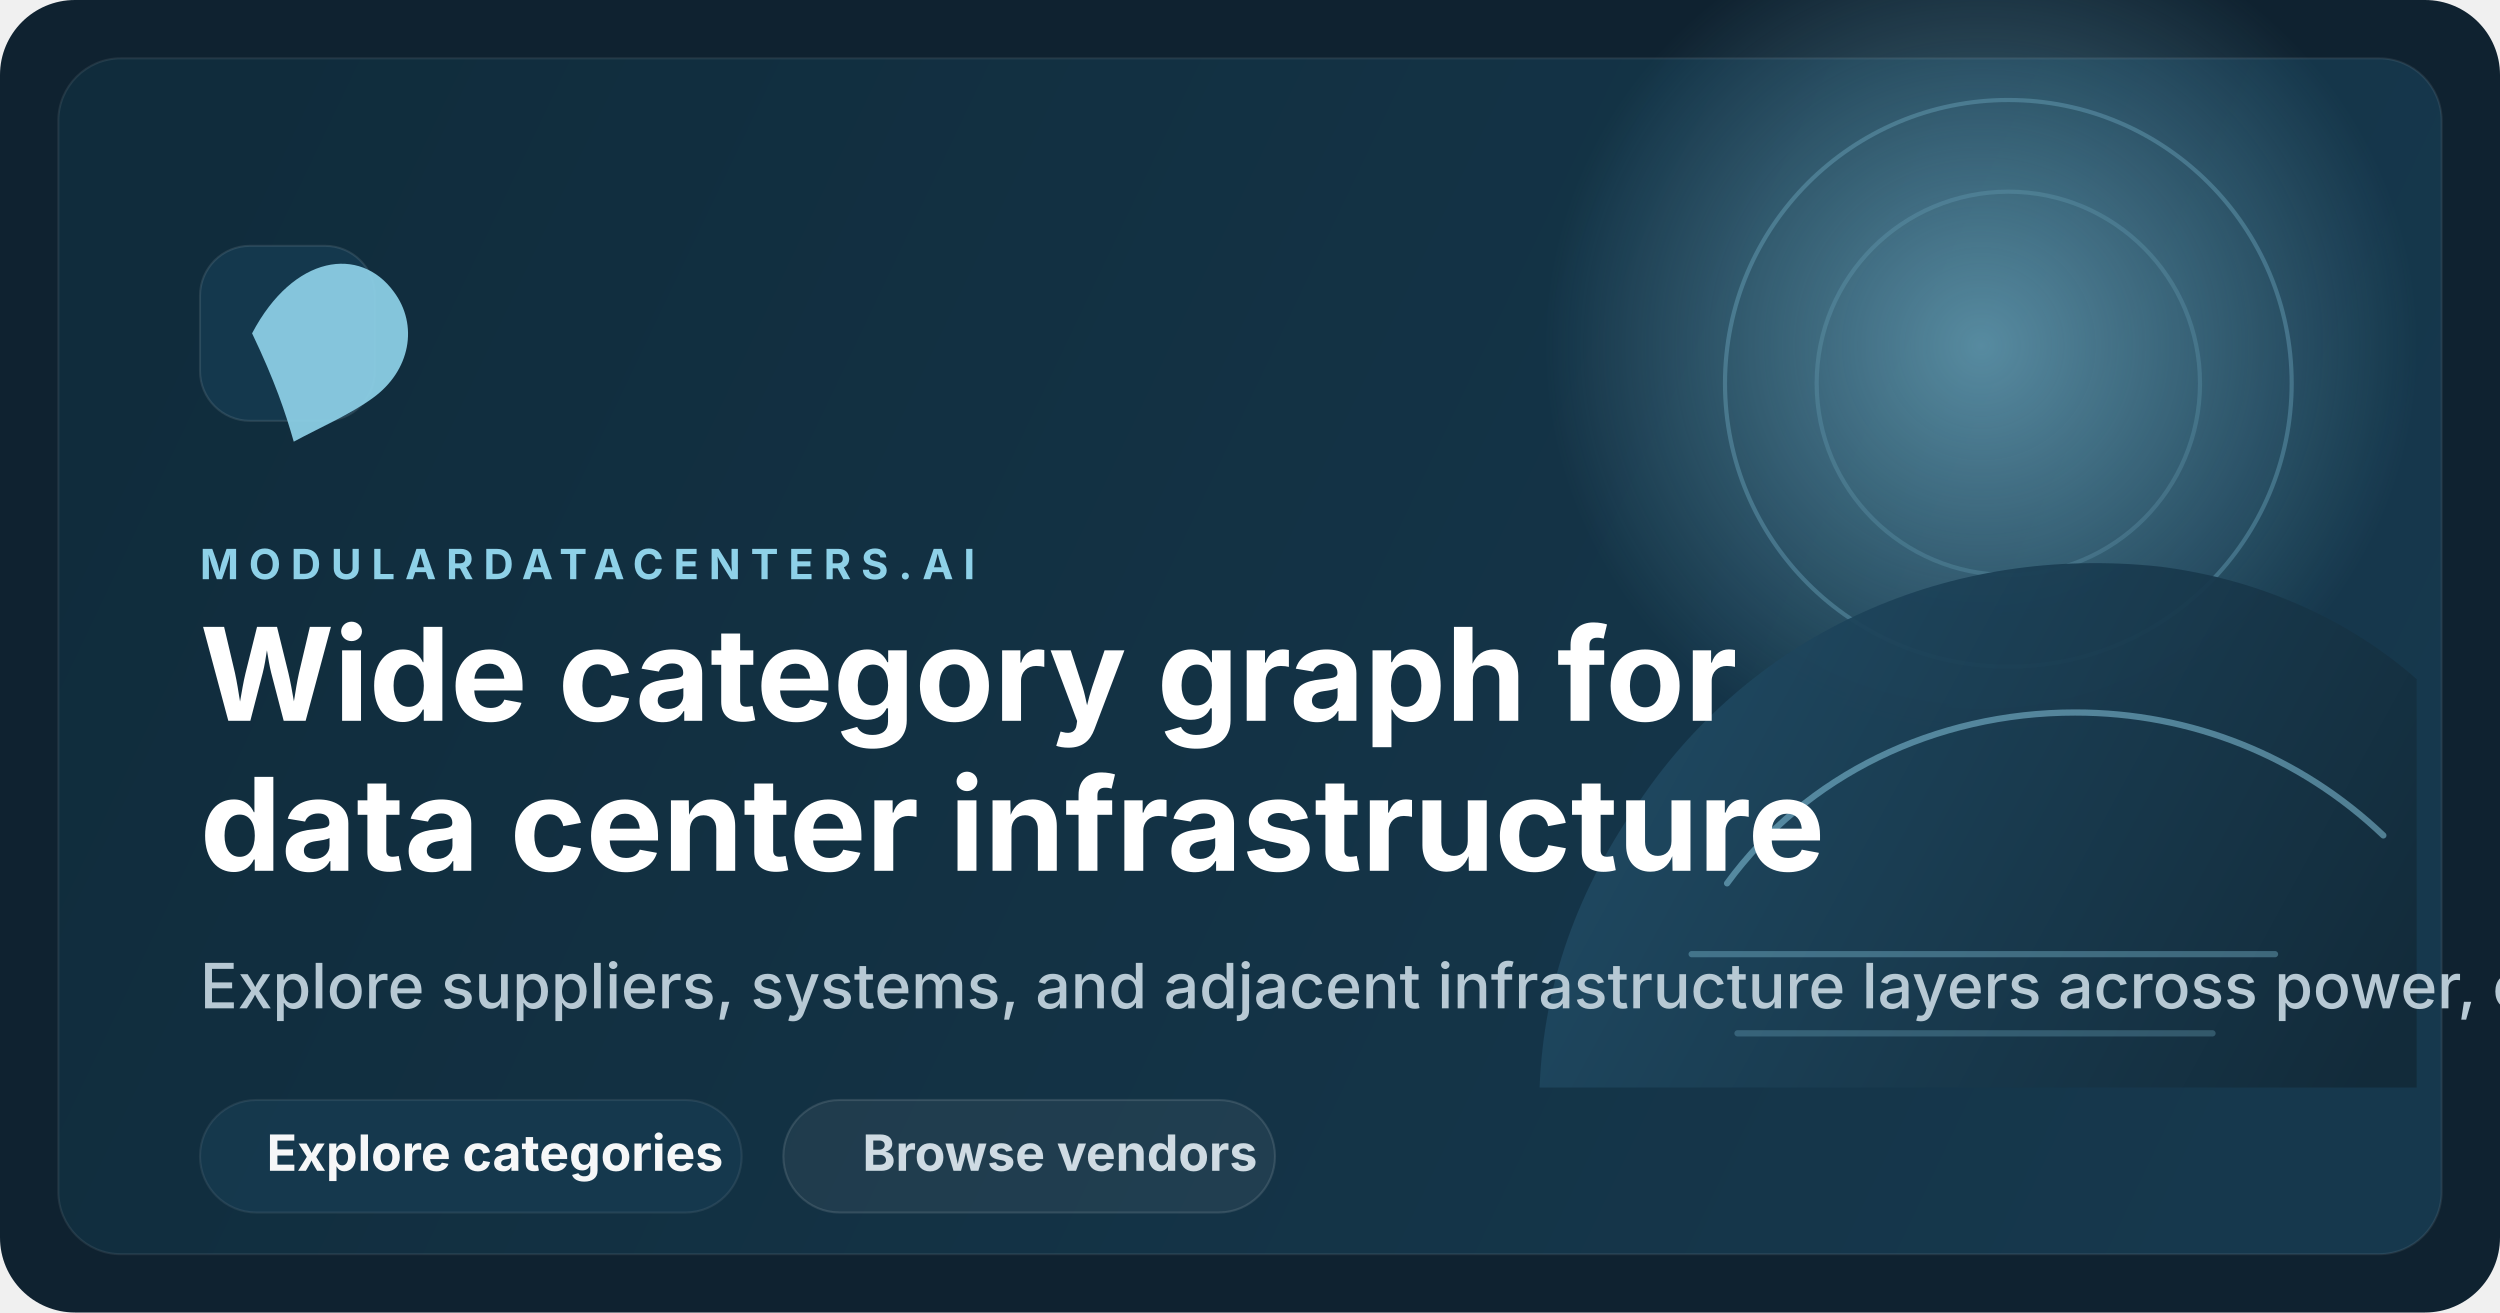
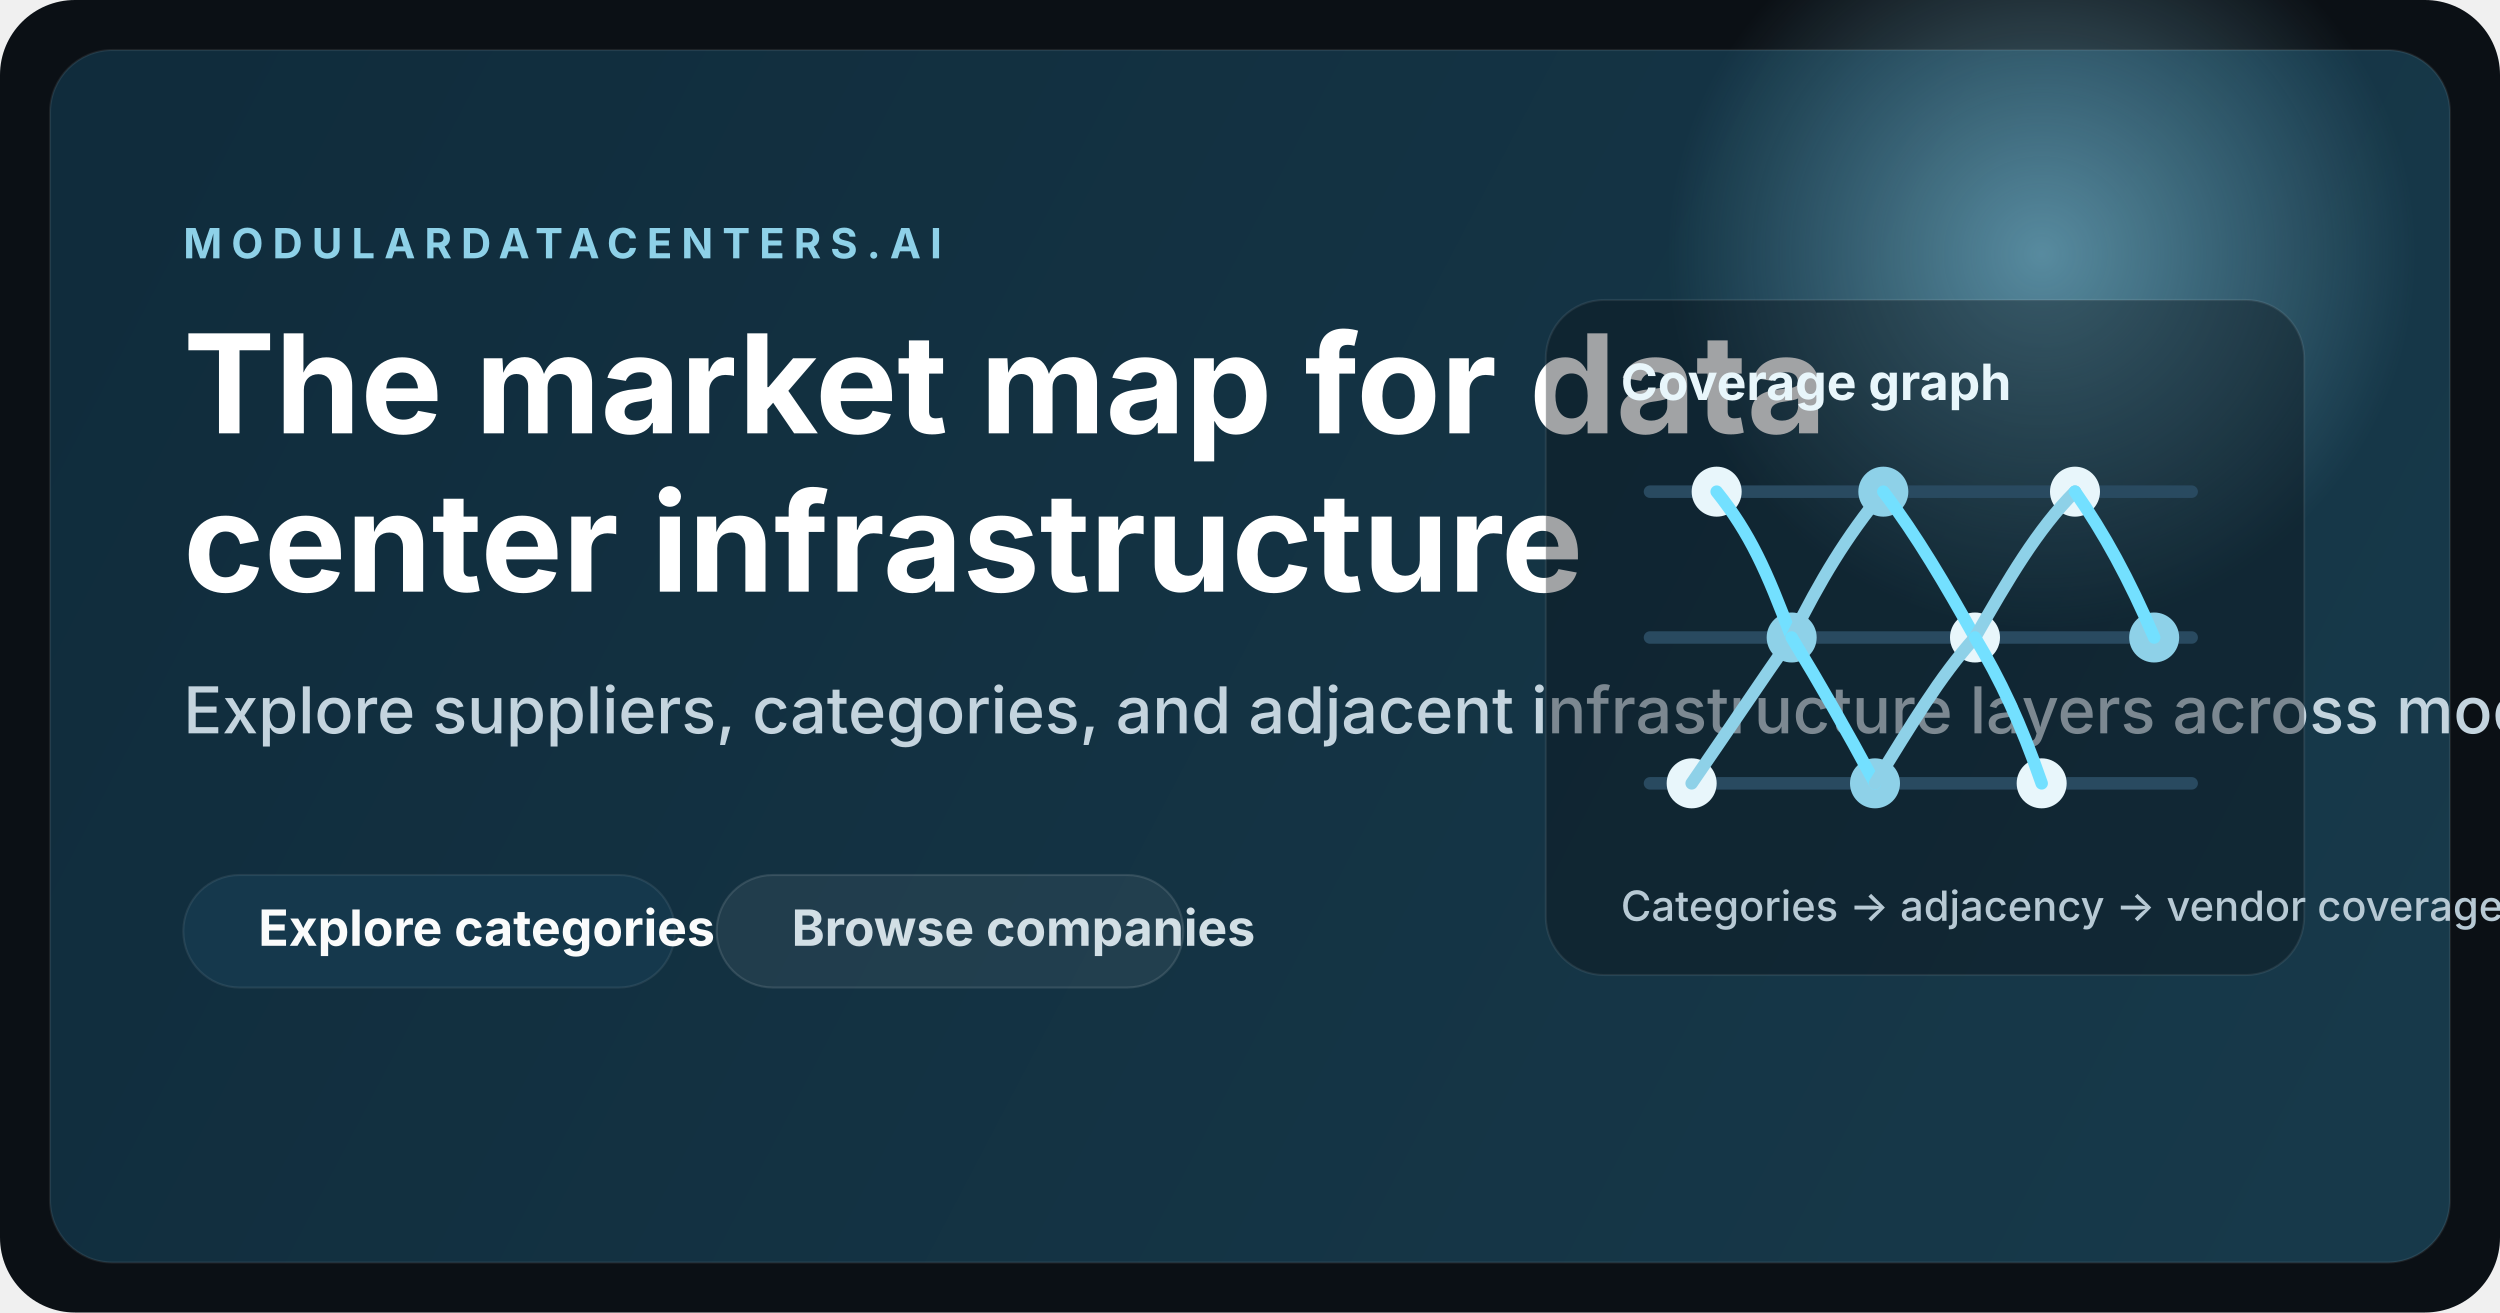
<svg xmlns="http://www.w3.org/2000/svg" width="1200" height="630" viewBox="0 0 1200 630" fill="none">
-   <rect width="1200" height="630" rx="36" fill="#0F2230" />
-   <rect x="28" y="28" width="1144" height="574" rx="30" fill="url(#panel)" stroke="rgba(255,255,255,0.08)" />
-   <circle cx="951" cy="166" r="210" fill="url(#glow)" fill-opacity="0.55" />
-   <circle cx="964" cy="184" r="136" stroke="#8ED1E8" stroke-opacity="0.28" stroke-width="2" />
-   <circle cx="964" cy="184" r="92" stroke="#8ED1E8" stroke-opacity="0.18" stroke-width="2" />
-   <path d="M788 383C842 304 935 261 1037 272C1084 278 1127 297 1160 326V522H739C741 472 757 427 788 383Z" fill="url(#surface)" fill-opacity="0.95" />
-   <path d="M829 424C867 372 929 342 996 342C1052 342 1104 363 1144 401" stroke="#8ED1E8" stroke-opacity="0.5" stroke-width="3" stroke-linecap="round" />
-   <path d="M812 458H1092" stroke="#8ED1E8" stroke-opacity="0.35" stroke-width="3" stroke-linecap="round" />
-   <path d="M834 496H1062" stroke="#8ED1E8" stroke-opacity="0.25" stroke-width="3" stroke-linecap="round" />
-   <rect x="96" y="118" width="84" height="84" rx="24" fill="#14384D" stroke="rgba(255,255,255,0.1)" />
-   <path d="M121 160C141 122 173 118 189 140C201 156 197 178 179 191C168 199 154 205 141 212C137 198 132 183 121 160Z" fill="#8ED1E8" fill-opacity="0.92" />
-   <text x="96" y="278" fill="#8ED1E8" font-family="Inter, Arial, sans-serif" font-size="20" font-weight="700" letter-spacing="0.24em">MODULARDATACENTERS.AI</text>
-   <text x="96" y="346" fill="#FFFFFF" font-family="Inter, Arial, sans-serif" font-size="62" font-weight="700">Wide category graph for</text>
-   <text x="96" y="418" fill="#FFFFFF" font-family="Inter, Arial, sans-serif" font-size="62" font-weight="700">data center infrastructure</text>
-   <text x="96" y="484" fill="#B7C9D4" font-family="Inter, Arial, sans-serif" font-size="30" font-weight="500">Explore suppliers, systems, and adjacent infrastructure layers across power, cooling, modular, hosting, and operations.</text>
-   <g opacity="0.96">
-     <rect x="96" y="528" width="260" height="54" rx="27" fill="#15384D" stroke="rgba(255,255,255,0.08)" />
-     <text x="128" y="562" fill="#FFFFFF" font-family="Inter, Arial, sans-serif" font-size="24" font-weight="700">Explore categories</text>
-     <rect x="376" y="528" width="236" height="54" rx="27" fill="rgba(255,255,255,0.06)" stroke="rgba(255,255,255,0.12)" />
-     <text x="414" y="562" fill="#D6E2E9" font-family="Inter, Arial, sans-serif" font-size="24" font-weight="700">Browse vendors</text>
+   <rect width="1200" height="630" rx="36" fill="#0B1015" />
+   <rect x="24" y="24" width="1152" height="582" rx="30" fill="url(#bg)" stroke="rgba(255,255,255,0.08)" />
+   <circle cx="980" cy="122" r="180" fill="url(#glow)" fill-opacity="0.55" />
+   <text x="88" y="124" fill="#8ED1E8" font-family="Inter, Arial, sans-serif" font-size="20" font-weight="700" letter-spacing="0.22em">MODULARDATACENTERS.AI</text>
+   <text x="88" y="208" fill="#FFFFFF" font-family="Inter, Arial, sans-serif" font-size="66" font-weight="700">The market map for data</text>
+   <text x="88" y="284" fill="#FFFFFF" font-family="Inter, Arial, sans-serif" font-size="66" font-weight="700">center infrastructure</text>
+   <text x="88" y="352" fill="#C4D4DE" font-family="Inter, Arial, sans-serif" font-size="31" font-weight="500">Explore suppliers, categories, and adjacent infrastructure layers across modular delivery, power, cooling, hosting, and operations.</text>
+   <g opacity="0.98">
+     <rect x="88" y="420" width="236" height="54" rx="27" fill="#15384D" stroke="rgba(255,255,255,0.08)" />
+     <text x="124" y="454" fill="#FFFFFF" font-family="Inter, Arial, sans-serif" font-size="24" font-weight="700">Explore categories</text>
+     <rect x="344" y="420" width="224" height="54" rx="27" fill="rgba(255,255,255,0.06)" stroke="rgba(255,255,255,0.12)" />
+     <text x="380" y="454" fill="#D6E2E9" font-family="Inter, Arial, sans-serif" font-size="24" font-weight="700">Browse companies</text>
+   </g>
+   <g>
+     <rect x="742" y="144" width="364" height="324" rx="28" fill="rgba(9,15,20,0.38)" stroke="rgba(255,255,255,0.08)" />
+     <text x="778" y="192" fill="#E8F6FB" font-family="Inter, Arial, sans-serif" font-size="24" font-weight="700">Coverage graph</text>
+     <path d="M792 236H1052" stroke="#294A60" stroke-width="6" stroke-linecap="round" />
+     <path d="M792 306H1052" stroke="#294A60" stroke-width="6" stroke-linecap="round" />
+     <path d="M792 376H1052" stroke="#294A60" stroke-width="6" stroke-linecap="round" />
+     <circle cx="824" cy="236" r="12" fill="#E8F6FB" />
+     <circle cx="904" cy="236" r="12" fill="#8ED1E8" />
+     <circle cx="996" cy="236" r="12" fill="#E8F6FB" />
+     <circle cx="860" cy="306" r="12" fill="#8ED1E8" />
+     <circle cx="948" cy="306" r="12" fill="#E8F6FB" />
+     <circle cx="1034" cy="306" r="12" fill="#8ED1E8" />
+     <circle cx="812" cy="376" r="12" fill="#E8F6FB" />
+     <circle cx="900" cy="376" r="12" fill="#8ED1E8" />
+     <circle cx="980" cy="376" r="12" fill="#E8F6FB" />
+     <path d="M824 236C840 256 848 274 860 306" stroke="#73E0FF" stroke-width="6" stroke-linecap="round" />
+     <path d="M904 236C886 258 874 278 860 306" stroke="#8ED1E8" stroke-width="6" stroke-linecap="round" />
+     <path d="M904 236C920 257 934 281 948 306" stroke="#73E0FF" stroke-width="6" stroke-linecap="round" />
+     <path d="M996 236C978 254 964 278 948 306" stroke="#8ED1E8" stroke-width="6" stroke-linecap="round" />
+     <path d="M996 236C1010 256 1022 278 1034 306" stroke="#73E0FF" stroke-width="6" stroke-linecap="round" />
+     <path d="M860 306C846 326 832 347 812 376" stroke="#8ED1E8" stroke-width="6" stroke-linecap="round" />
+     <path d="M860 306C874 329 886 350 900 376" stroke="#73E0FF" stroke-width="6" stroke-linecap="round" />
+     <path d="M948 306C931 325 918 347 900 376" stroke="#8ED1E8" stroke-width="6" stroke-linecap="round" />
+     <path d="M948 306C960 326 970 347 980 376" stroke="#73E0FF" stroke-width="6" stroke-linecap="round" />
+     <text x="778" y="442" fill="#B7C9D4" font-family="Inter, Arial, sans-serif" font-size="20" font-weight="500">Categories → adjacency → vendor coverage</text>
  </g>
  <defs>
-     <linearGradient id="panel" x1="96" y1="84" x2="1084" y2="554" gradientUnits="userSpaceOnUse">
+     <linearGradient id="bg" x1="74" y1="42" x2="1118" y2="588" gradientUnits="userSpaceOnUse">
      <stop stop-color="#102C3C" />
-       <stop offset="1" stop-color="#16384D" />
+       <stop offset="1" stop-color="#17394A" />
    </linearGradient>
-     <radialGradient id="glow" cx="0" cy="0" r="1" gradientUnits="userSpaceOnUse" gradientTransform="translate(951 166) rotate(90) scale(210)">
+     <radialGradient id="glow" cx="0" cy="0" r="1" gradientUnits="userSpaceOnUse" gradientTransform="translate(980 122) rotate(90) scale(180)">
      <stop stop-color="#8ED1E8" />
      <stop offset="1" stop-color="#8ED1E8" stop-opacity="0" />
    </radialGradient>
-     <linearGradient id="surface" x1="739" y1="306" x2="1134" y2="522" gradientUnits="userSpaceOnUse">
-       <stop stop-color="#214D67" />
-       <stop offset="1" stop-color="#122A39" />
-     </linearGradient>
  </defs>
</svg>
